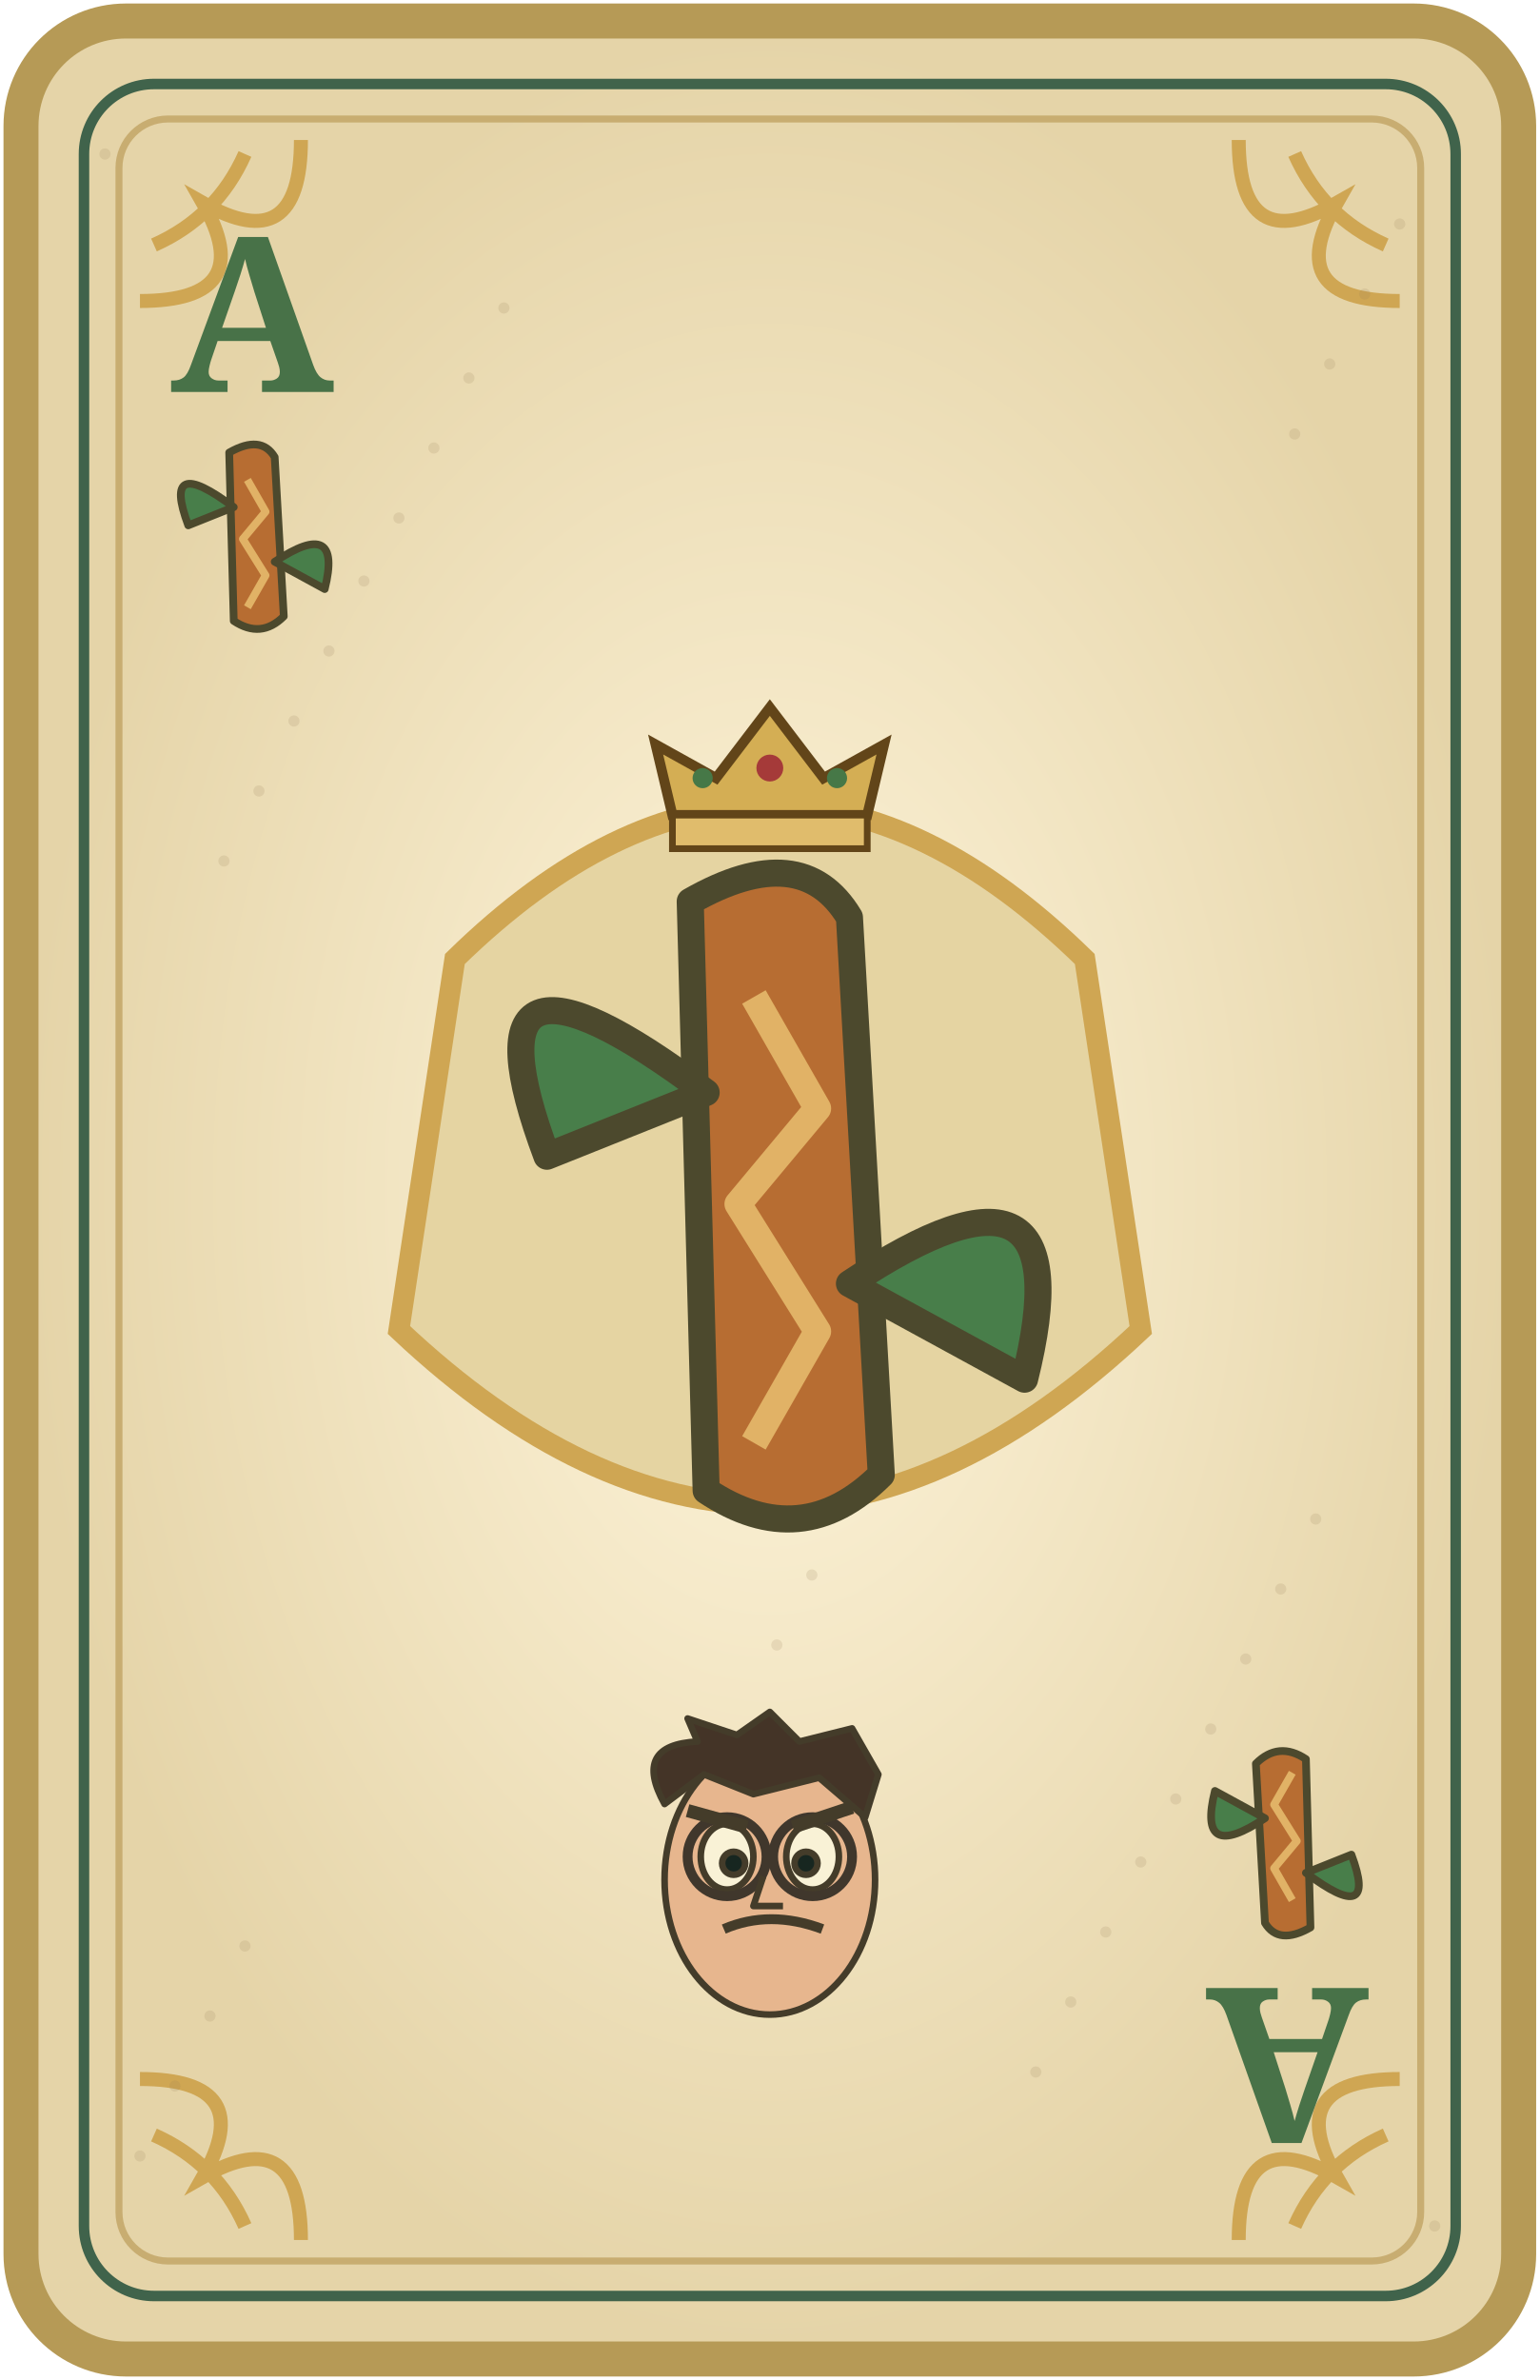
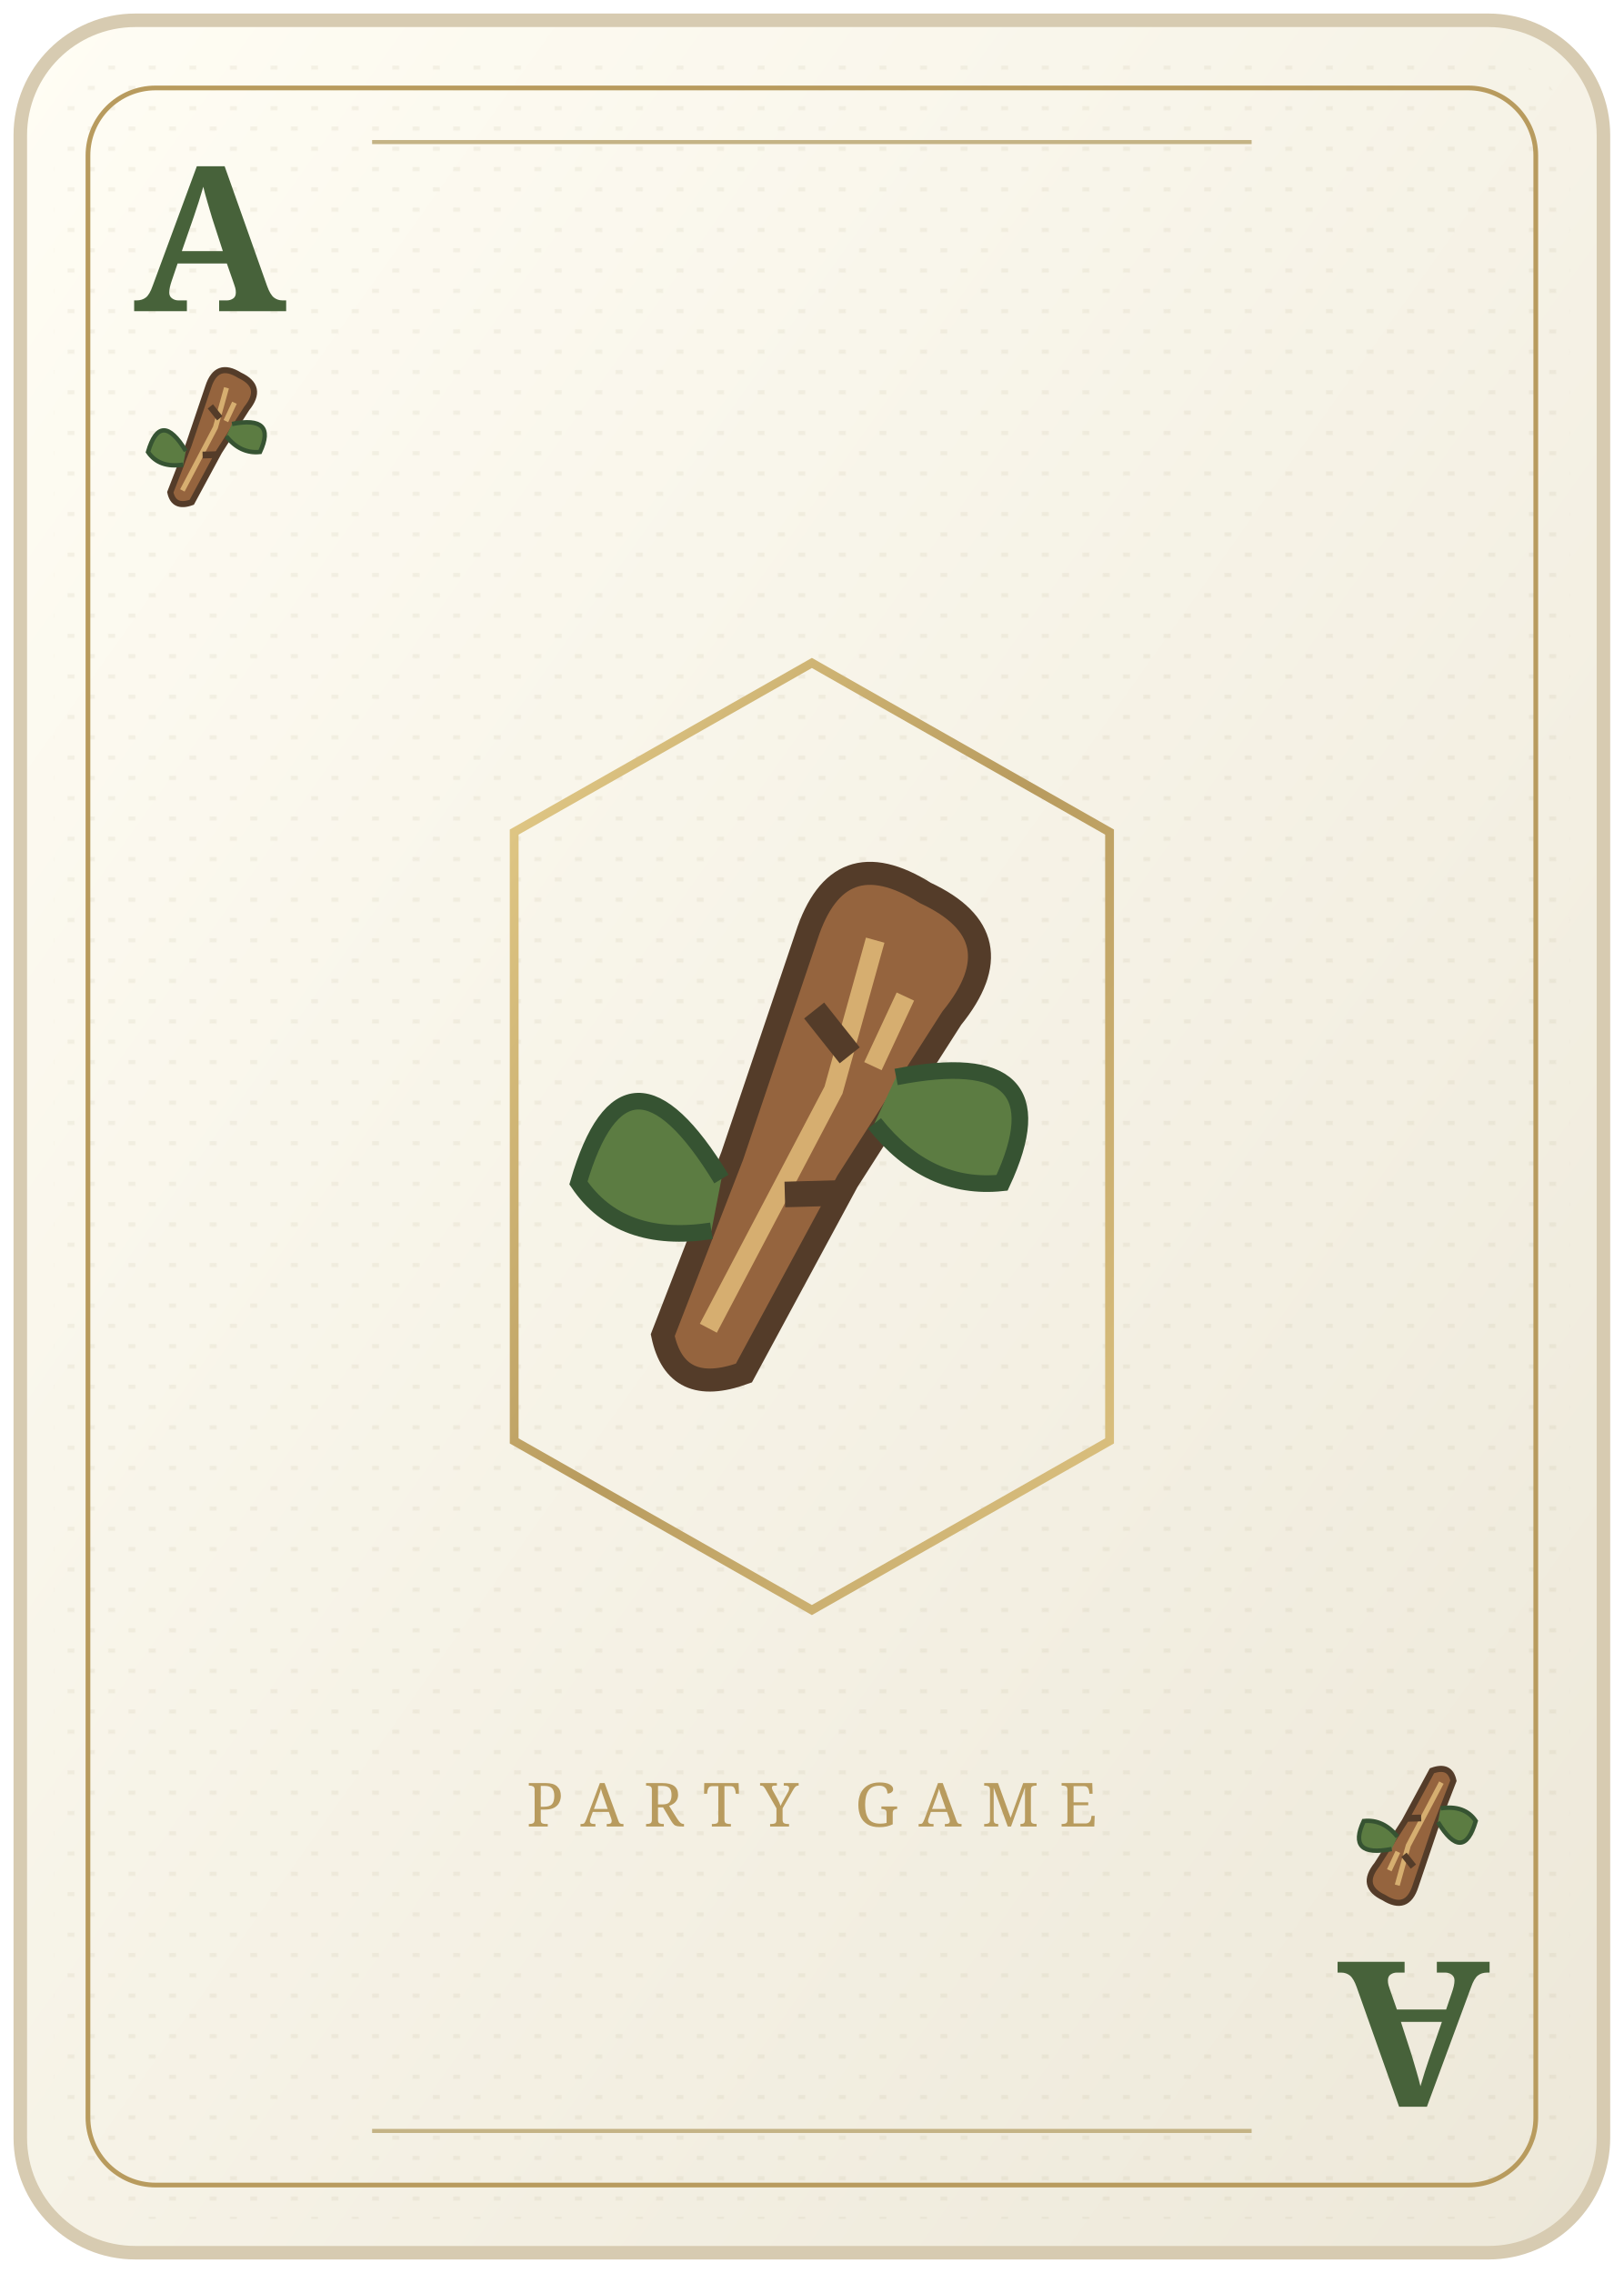
- <svg xmlns="http://www.w3.org/2000/svg" width="220" height="340" viewBox="0 0 220 340">
+ <svg xmlns="http://www.w3.org/2000/svg" width="240" height="336" viewBox="0 0 240 336">
  <defs>
-     <radialGradient id="paper">
-       <stop stop-color="#fff6dd" />
-       <stop offset="1" stop-color="#e5d4a8" />
-     </radialGradient>
-     <radialGradient id="felt">
-       <stop stop-color="#175a46" />
-       <stop offset="1" stop-color="#092f28" />
-     </radialGradient>
+     <linearGradient id="paper" x2="1" y2="1">
+       <stop stop-color="#fffdf4" />
+       <stop offset="1" stop-color="#ede8d9" />
+     </linearGradient>
+     <linearGradient id="foil" x2="1" y2="1">
+       <stop stop-color="#e6ce8b" />
+       <stop offset=".5" stop-color="#b89b5e" />
+       <stop offset="1" stop-color="#dfc583" />
+     </linearGradient>
+     <pattern id="grain" width="6" height="6" patternUnits="userSpaceOnUse">
+       <path d="M1 1h1M4 4h1" stroke="#a89570" opacity=".10" stroke-width=".6" />
+     </pattern>
+     <clipPath id="portrait">
+       <rect x="49" y="66" width="142" height="204" rx="30" />
+     </clipPath>
  </defs>
-   <rect x="3" y="3" width="214" height="334" rx="15" fill="url(#paper)" stroke="#b69a56" stroke-width="5" />
-   <rect x="12" y="12" width="196" height="316" rx="10" fill="none" stroke="#40634b" stroke-width="1.5" />
-   <rect x="17" y="17" width="186" height="306" rx="7" fill="none" stroke="#c8ad71" />
-   <path d="M0 23Q17 23 9 9Q23 17 23 0M2 15Q11 11 15 2" transform="translate(20 20) rotate(0)" fill="none" stroke="#cfa653" stroke-width="2" />
-   <path d="M0 23Q17 23 9 9Q23 17 23 0M2 15Q11 11 15 2" transform="translate(200 320) rotate(180)" fill="none" stroke="#cfa653" stroke-width="2" />
-   <path d="M0 23Q17 23 9 9Q23 17 23 0M2 15Q11 11 15 2" transform="translate(200 20) rotate(90)" fill="none" stroke="#cfa653" stroke-width="2" />
-   <path d="M0 23Q17 23 9 9Q23 17 23 0M2 15Q11 11 15 2" transform="translate(20 320) rotate(270)" fill="none" stroke="#cfa653" stroke-width="2" />
-   <circle cx="15" cy="22" r=".8" fill="#927951" opacity=".16" />
-   <circle cx="205" cy="318" r=".8" fill="#927951" opacity=".16" />
-   <circle cx="52" cy="83" r=".8" fill="#927951" opacity=".16" />
-   <circle cx="168" cy="257" r=".8" fill="#927951" opacity=".16" />
-   <circle cx="89" cy="144" r=".8" fill="#927951" opacity=".16" />
-   <circle cx="131" cy="196" r=".8" fill="#927951" opacity=".16" />
-   <circle cx="126" cy="205" r=".8" fill="#927951" opacity=".16" />
-   <circle cx="94" cy="135" r=".8" fill="#927951" opacity=".16" />
-   <circle cx="163" cy="266" r=".8" fill="#927951" opacity=".16" />
-   <circle cx="57" cy="74" r=".8" fill="#927951" opacity=".16" />
-   <circle cx="200" cy="32" r=".8" fill="#927951" opacity=".16" />
-   <circle cx="20" cy="308" r=".8" fill="#927951" opacity=".16" />
-   <circle cx="47" cy="93" r=".8" fill="#927951" opacity=".16" />
-   <circle cx="173" cy="247" r=".8" fill="#927951" opacity=".16" />
-   <circle cx="84" cy="154" r=".8" fill="#927951" opacity=".16" />
-   <circle cx="136" cy="186" r=".8" fill="#927951" opacity=".16" />
-   <circle cx="121" cy="215" r=".8" fill="#927951" opacity=".16" />
-   <circle cx="99" cy="125" r=".8" fill="#927951" opacity=".16" />
-   <circle cx="158" cy="276" r=".8" fill="#927951" opacity=".16" />
-   <circle cx="62" cy="64" r=".8" fill="#927951" opacity=".16" />
-   <circle cx="195" cy="42" r=".8" fill="#927951" opacity=".16" />
-   <circle cx="25" cy="298" r=".8" fill="#927951" opacity=".16" />
-   <circle cx="42" cy="103" r=".8" fill="#927951" opacity=".16" />
-   <circle cx="178" cy="237" r=".8" fill="#927951" opacity=".16" />
-   <circle cx="79" cy="164" r=".8" fill="#927951" opacity=".16" />
-   <circle cx="141" cy="176" r=".8" fill="#927951" opacity=".16" />
-   <circle cx="116" cy="225" r=".8" fill="#927951" opacity=".16" />
-   <circle cx="104" cy="115" r=".8" fill="#927951" opacity=".16" />
-   <circle cx="153" cy="286" r=".8" fill="#927951" opacity=".16" />
-   <circle cx="67" cy="54" r=".8" fill="#927951" opacity=".16" />
-   <circle cx="190" cy="52" r=".8" fill="#927951" opacity=".16" />
-   <circle cx="30" cy="288" r=".8" fill="#927951" opacity=".16" />
-   <circle cx="37" cy="113" r=".8" fill="#927951" opacity=".16" />
-   <circle cx="183" cy="227" r=".8" fill="#927951" opacity=".16" />
-   <circle cx="74" cy="174" r=".8" fill="#927951" opacity=".16" />
-   <circle cx="146" cy="166" r=".8" fill="#927951" opacity=".16" />
-   <circle cx="111" cy="235" r=".8" fill="#927951" opacity=".16" />
-   <circle cx="109" cy="105" r=".8" fill="#927951" opacity=".16" />
-   <circle cx="148" cy="296" r=".8" fill="#927951" opacity=".16" />
-   <circle cx="72" cy="44" r=".8" fill="#927951" opacity=".16" />
-   <circle cx="185" cy="62" r=".8" fill="#927951" opacity=".16" />
-   <circle cx="35" cy="278" r=".8" fill="#927951" opacity=".16" />
-   <circle cx="32" cy="123" r=".8" fill="#927951" opacity=".16" />
-   <circle cx="188" cy="217" r=".8" fill="#927951" opacity=".16" />
-   <g fill="#487248" font-family="Georgia,serif" font-weight="bold" text-anchor="middle">
-     <text x="36" y="56" font-size="31">A</text>
-     <g transform="translate(36 77) rotate(0) scale(0.65)" stroke="#4c492d" stroke-width="1.7" stroke-linejoin="round">
-       <path d="M-5-19Q2-23 5-18L7 17Q2 22-4 18Z" fill="#b76d32" />
-       <path d="M-1-13 3-6 -2 0 3 8 -1 15" fill="none" stroke="#e1b266" />
-       <path d="M-4-7Q-20-19-14-3ZM5 5Q20-5 16 11Z" fill="#487e4a" />
+   <rect x="3" y="3" width="234" height="330" rx="17" fill="url(#paper)" stroke="#d7cbb1" stroke-width="2" />
+   <rect x="8" y="8" width="224" height="320" rx="13" fill="url(#grain)" />
+   <rect x="13" y="13" width="214" height="310" rx="10" fill="none" stroke="#b89b5e" stroke-width=".7" />
+   <path d="M55 21H185M55 315H185" stroke="#c4b385" stroke-width=".6" />
+   <text x="31" y="46" fill="#47623a" text-anchor="middle" font-family="Georgia,serif" font-size="30" font-weight="bold">A</text>
+   <g data-suit="BASTONI" transform="translate(31 65) rotate(0) scale(0.5)">
+     <g transform="rotate(25)">
+       <path d="M-4 19-5 4-7-14Q-8-22 0-21Q8-21 6-13L4 2 3 19Q-1 23-4 19Z" fill="#95643e" stroke="#543c29" stroke-width="1.8" />
+       <path d="M-2-16 0-4-1 17M2-13 2-7" fill="none" stroke="#d6ae70" stroke-width="1.5" />
+       <path d="M4-7Q15-15 15-3Q10 0 4-3M-5 6Q-17-2-15 11Q-10 14-4 10" fill="#5c7c42" stroke="#365332" stroke-width="1.3" />
+       <path d="M-4-9 0-7M0 5 4 3" stroke="#543c29" stroke-width="2" />
    </g>
-     <g transform="rotate(180 110 170)">
-       <text x="36" y="56" font-size="31">A</text>
-       <g transform="translate(36 77) rotate(0) scale(0.65)" stroke="#4c492d" stroke-width="1.7" stroke-linejoin="round">
-         <path d="M-5-19Q2-23 5-18L7 17Q2 22-4 18Z" fill="#b76d32" />
-         <path d="M-1-13 3-6 -2 0 3 8 -1 15" fill="none" stroke="#e1b266" />
-         <path d="M-4-7Q-20-19-14-3ZM5 5Q20-5 16 11Z" fill="#487e4a" />
+   </g>
+   <g transform="rotate(180 120 168)">
+     <text x="31" y="46" fill="#47623a" text-anchor="middle" font-family="Georgia,serif" font-size="30" font-weight="bold">A</text>
+     <g data-suit="BASTONI" transform="translate(31 65) rotate(0) scale(0.5)">
+       <g transform="rotate(25)">
+         <path d="M-4 19-5 4-7-14Q-8-22 0-21Q8-21 6-13L4 2 3 19Q-1 23-4 19Z" fill="#95643e" stroke="#543c29" stroke-width="1.8" />
+         <path d="M-2-16 0-4-1 17M2-13 2-7" fill="none" stroke="#d6ae70" stroke-width="1.5" />
+         <path d="M4-7Q15-15 15-3Q10 0 4-3M-5 6Q-17-2-15 11Q-10 14-4 10" fill="#5c7c42" stroke="#365332" stroke-width="1.3" />
+         <path d="M-4-9 0-7M0 5 4 3" stroke="#543c29" stroke-width="2" />
      </g>
    </g>
  </g>
-   <path d="M65 137Q110 93 155 137L163 190Q110 240 57 190Z" fill="#e5d4a2" stroke="#cfa653" stroke-width="3" />
-   <g transform="translate(110 172) rotate(0) scale(2.275)" stroke="#4c492d" stroke-width="1.7" stroke-linejoin="round">
-     <path d="M-5-19Q2-23 5-18L7 17Q2 22-4 18Z" fill="#b76d32" />
-     <path d="M-1-13 3-6 -2 0 3 8 -1 15" fill="none" stroke="#e1b266" />
-     <path d="M-4-7Q-20-19-14-3ZM5 5Q20-5 16 11Z" fill="#487e4a" />
+   <path d="M76 123 120 98 164 123V213L120 238 76 213Z" fill="none" stroke="url(#foil)" stroke-width="1.3" />
+   <g data-suit="BASTONI" transform="translate(120 168) rotate(0) scale(1.891304)">
+     <g transform="rotate(25)">
+       <path d="M-4 19-5 4-7-14Q-8-22 0-21Q8-21 6-13L4 2 3 19Q-1 23-4 19Z" fill="#95643e" stroke="#543c29" stroke-width="1.8" />
+       <path d="M-2-16 0-4-1 17M2-13 2-7" fill="none" stroke="#d6ae70" stroke-width="1.5" />
+       <path d="M4-7Q15-15 15-3Q10 0 4-3M-5 6Q-17-2-15 11Q-10 14-4 10" fill="#5c7c42" stroke="#365332" stroke-width="1.3" />
+       <path d="M-4-9 0-7M0 5 4 3" stroke="#543c29" stroke-width="2" />
+     </g>
  </g>
-   <g transform="translate(110 269) scale(0.47)" stroke="#443c2a" stroke-width="2" stroke-linejoin="round">
-     <ellipse cy="-1" rx="32" ry="41" fill="#e7b68e" />
-     <path d="M-32-24Q-42-42-22-43L-25-50 -10-45 0-52 9-43 25-47 33-33 29-20 15-32 -5-27 -20-33Z" fill="#443427" />
-     <ellipse cx="-13" cy="-8" rx="8" ry="10" fill="#f9f2d6" />
-     <ellipse cx="13" cy="-8" rx="8" ry="10" fill="#f9f2d6" />
-     <circle cx="-11" cy="-6" r="3.5" fill="#172620" />
-     <circle cx="11" cy="-6" r="3.5" fill="#172620" />
-     <g fill="none" stroke="#40372c" stroke-width="3">
-       <circle cx="-13" cy="-8" r="12" />
-       <circle cx="13" cy="-8" r="12" />
-       <path d="M-1-8H1" />
-     </g>
-     <path d="M-25-22 -7-17M7-17 25-23" stroke-width="4" />
-     <path d="M-2-2 -5 7 4 7" fill="none" />
-     <path d="M-14 14Q0 8 16 14" fill="none" stroke-width="3" />
-   </g>
-   <g transform="translate(110 115) scale(0.48)">
-     <path d="M-29 3 -34-18 -16-8 0-29 16-8 34-18 29 3Z" fill="#d4ae54" stroke="#624519" stroke-width="3" />
-     <path d="M-29 3H29V13H-29Z" fill="#e0bc6c" stroke="#624519" stroke-width="2" />
-     <circle cy="-11" r="4" fill="#a53a39" />
-     <circle cx="-20" cy="-8" r="3" fill="#467847" />
-     <circle cx="20" cy="-8" r="3" fill="#467847" />
-   </g>
+   <text x="120" y="270" fill="#b89b5e" font-family="Georgia" font-size="9" letter-spacing="3" text-anchor="middle">PARTY GAME</text>
</svg>
